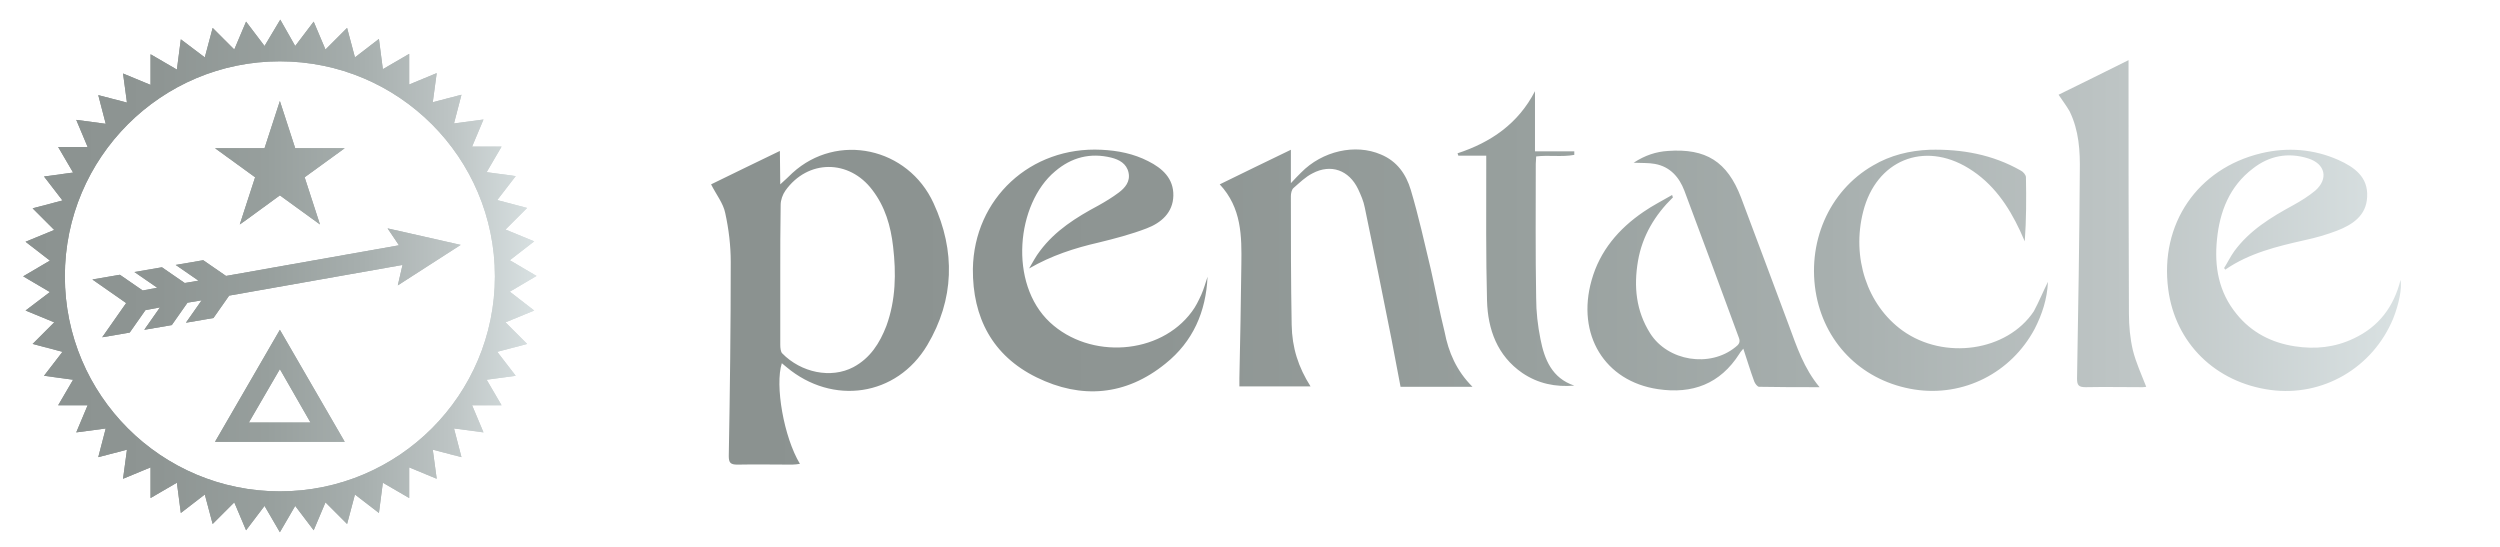
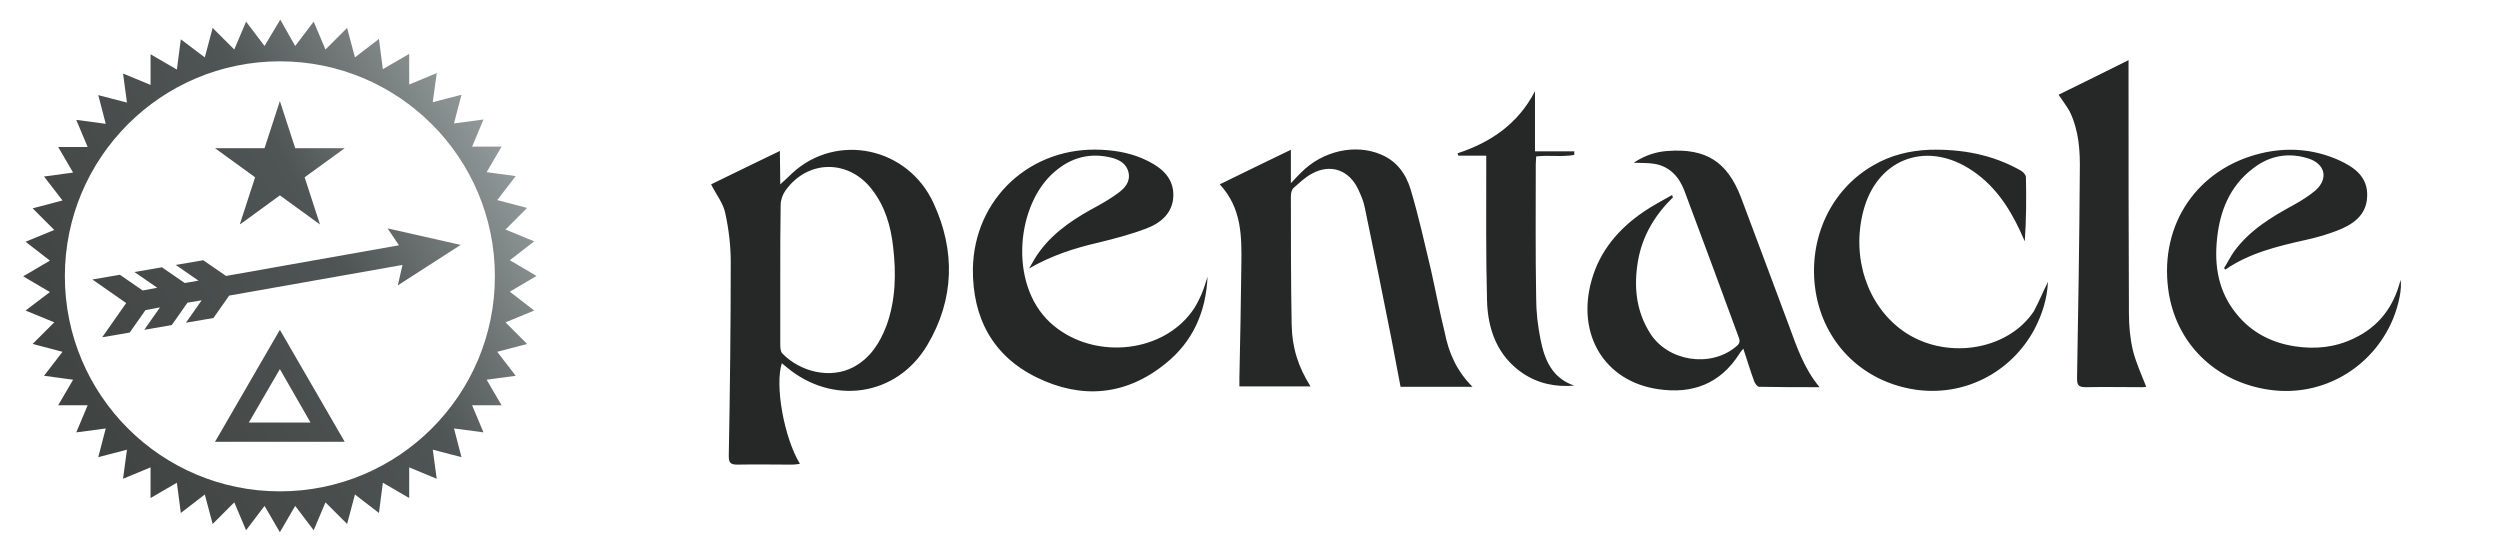
<svg xmlns="http://www.w3.org/2000/svg" xmlns:xlink="http://www.w3.org/1999/xlink" version="1.1" id="Layer_1" x="0px" y="0px" viewBox="0 0 636 139" style="enable-background:new 0 0 636 139;" xml:space="preserve">
  <style type="text/css">
- 	.st0{fill:url(#SVGID_1_);}
+ 	.st0{fill:#262828;}
	
- 		.st1{clip-path:url(#SVGID_00000163041119323113326440000017637976898528199078_);fill:url(#SVGID_00000093870341670435422910000004486831640768422831_);}
+ 		.st1{clip-path:url(#SVGID_00000004521342749124293320000003777137354089726097_);fill:url(#SVGID_00000068644231863050543800000014931562903173869447_);}
</style>
  <g id="Layer_2_1_">
</g>
-   <g id="Layer_1_1_">
-     <linearGradient id="SVGID_1_" gradientUnits="userSpaceOnUse" x1="180.9" y1="66.75" x2="610.803" y2="66.75">
-       <stop offset="0" style="stop-color:#8B9290" />
-       <stop offset="0.263" style="stop-color:#8E9593" />
-       <stop offset="0.471" style="stop-color:#979F9D" />
-       <stop offset="0.66" style="stop-color:#A7AFAE" />
-       <stop offset="0.837" style="stop-color:#BEC5C5" />
-       <stop offset="1" style="stop-color:#D9E1E2" />
-     </linearGradient>
-     <path class="st0" d="M198.5,69.8c0,6,0,11.9,0,17.9c0,0.8,0.1,1.8,0.5,2.2c4.8,4.9,12.4,6.5,18.1,3.5c4.3-2.3,6.7-6.1,8.4-10.5   c2.4-6.6,2.5-13.4,1.7-20.2c-0.6-5.2-2-10.1-5.3-14.4c-5.9-7.8-16.4-7.8-22.1,0.2c-0.7,1-1.2,2.4-1.2,3.6   C198.5,58,198.5,63.9,198.5,69.8 M198.5,46.9c1.2-1.1,2.2-2,3.1-2.9c11.4-10.4,29.4-6.5,35.9,7.7c5.6,12.1,5.3,24.5-1.6,36.1   c-7.8,13.1-24.1,15.4-35.8,5.6c-0.4-0.3-0.8-0.7-1.2-1c-1.8,5.6,0.5,18.8,4.6,25.6c-0.7,0.1-1.3,0.2-2,0.2c-4.6,0-9.3-0.1-13.9,0   c-1.8,0-2.2-0.5-2.2-2.2c0.3-16.5,0.5-32.9,0.5-49.4c0-4.1-0.5-8.3-1.4-12.4c-0.5-2.5-2.3-4.7-3.6-7.3c5.5-2.7,11.3-5.5,17.5-8.5   L198.5,46.9L198.5,46.9z M374.6,98.4h-18.3c-0.8-4-1.5-8.1-2.3-12.1c-2.2-11.2-4.5-22.4-6.8-33.5c-0.3-1.6-1-3.2-1.7-4.7   c-2.3-4.8-6.9-6.5-11.6-4c-1.8,0.9-3.3,2.4-4.8,3.7c-0.5,0.4-0.7,1.4-0.7,2.1c0,10.9,0,21.8,0.2,32.7c0.1,5.9,1.7,10.8,4.8,15.7   h-18.1c0-0.7,0-1.4,0-2.1c0.2-9.6,0.4-19.2,0.5-28.9c0.1-7.2,0.1-14.4-5.5-20.4c6-2.9,11.8-5.8,18.1-8.8v8.5c1.1-1.2,1.9-2,2.6-2.7   c5.4-5.5,13.8-7.4,20.3-4.6c4.1,1.7,6.4,5,7.6,9c2,6.7,3.5,13.5,5.1,20.2c1.2,5.3,2.2,10.7,3.5,15.9   C368.5,89.6,370.5,94.3,374.6,98.4 M425.6,50.2c-4.6,4.5-7.8,9.8-8.9,16.2c-1.1,6.5-0.5,12.7,3.1,18.4c4.5,7.1,15.2,8.8,21.7,3.5   c0.8-0.6,1.3-1.2,0.9-2.3c-4.6-12.5-9.2-25-13.9-37.5c-1.3-3.4-3.6-6.1-7.5-6.8c-1.6-0.3-3.3-0.2-5.4-0.3c2.9-1.9,5.7-2.8,8.7-3   c9.7-0.7,15.1,2.7,18.6,11.8C447,61,451,71.9,455.1,82.8c2,5.4,3.8,10.9,7.8,15.7c-5.4,0-10.4,0-15.4-0.1c-0.4,0-1-0.8-1.2-1.3   c-1-2.7-1.8-5.4-2.8-8.4c-0.4,0.5-0.8,0.9-1,1.3c-4.9,7.7-12,10.3-20.7,9c-13.6-2-20.8-13.9-16.9-27.7c2.1-7.5,6.9-13.1,13.2-17.4   c2.3-1.6,4.9-2.9,7.3-4.3C425.4,49.8,425.5,50,425.6,50.2 M565.8,68.2c0.9-1.4,1.6-2.9,2.6-4.3c3.9-5.3,9.3-8.6,15-11.7   c2-1.1,3.9-2.3,5.6-3.7c3.4-3,2.6-6.8-1.8-8.2c-5.1-1.6-9.9-0.7-14.1,2.6c-5.9,4.5-8.4,10.9-9.1,18c-0.7,6.9,0.4,13.4,5,19   c3.8,4.7,8.9,7.3,14.8,8.2c5.2,0.8,10.2,0.3,15-2c6.4-3,10.2-8.1,11.9-14.9c0.4,2.1-0.4,6.2-1.9,9.9c-5.2,12.5-17.9,19.9-31.2,18.1   c-14-1.9-24.2-11.9-26-25.6C549.4,57,559,42.9,575.2,39c6.7-1.6,13.4-1.1,19.7,1.7c4,1.8,7.6,4.3,7.3,9.4c-0.2,4.8-3.8,7.1-7.7,8.6   c-2.6,1-5.4,1.8-8.2,2.4c-7.1,1.6-14.1,3.3-20.2,7.5C566,68.4,565.9,68.3,565.8,68.2 M307.2,70.4c-0.4,8.9-3.7,16.5-10.7,22.1   c-10.1,8.2-21.4,9.1-32.8,3.5c-11.2-5.5-16.3-15.2-16.2-27.6c0.3-17.9,14.7-31.2,32.7-30.3c4.2,0.2,8.2,1,11.9,2.9   c3.6,1.8,6.5,4.4,6.4,8.8c-0.1,4.3-3.1,6.9-6.8,8.3c-3.9,1.5-8.1,2.6-12.2,3.6c-6.1,1.4-12,3.3-17.7,6.6c0.9-1.5,1.7-3.1,2.8-4.5   c3.9-5.2,9.2-8.5,14.8-11.5c1.8-1,3.6-2.1,5.2-3.3s3-2.8,2.5-5.1s-2.4-3.3-4.4-3.8c-5.3-1.3-10.1-0.1-14.3,3.5   c-9.8,8.2-11.9,28.5-1.3,38.4c10.2,9.5,28,8.3,36.1-2.7c1-1.3,1.7-2.8,2.4-4.3C306.3,73.4,306.7,71.9,307.2,70.4 M521,71.7   c-0.2,4.4-1.5,8.3-3.4,12c-6,11.2-18.1,17.3-30.5,15.4c-12.9-2-22.5-11.2-25-23.8c-2.6-13.4,3.1-26.7,14.4-33.2   c4.4-2.6,9.3-3.8,14.4-4c8.2-0.2,16,1.2,23.2,5.3c0.6,0.3,1.3,1.1,1.3,1.7c0.1,5.4,0.1,10.8-0.3,16.3c-0.4-0.9-0.8-1.8-1.2-2.7   c-3-6.4-6.9-12.1-13.1-15.9c-11.4-7-23.5-2-26.8,11c-3,11.7,1,23.8,10,30.3c10.6,7.6,26.6,5.3,33.4-4.9   C518.7,76.8,519.7,74.3,521,71.7 M523.7,24.1c5.9-2.9,11.6-5.7,17.8-8.8c0,1.1,0,1.8,0,2.5c0,20.7,0,41.3,0.1,62   c0,3.1,0.3,6.3,1,9.3c0.8,3.2,2.2,6.2,3.4,9.3c0,0-0.5,0.1-0.9,0.1c-4.8,0-9.7-0.1-14.5,0c-1.8,0-2.2-0.5-2.2-2.2   c0.3-17.5,0.6-35.1,0.7-52.6c0.1-5.3-0.2-10.5-2.6-15.4C525.7,26.9,524.7,25.6,523.7,24.1 M400.5,98.1c-4.8,0.4-9.2-0.5-13.2-3.2   c-6.4-4.4-8.8-11.1-9-18.4c-0.3-11.3-0.2-22.7-0.2-34.1c0-0.8,0-1.7,0-2.8H371c-0.1-0.2-0.1-0.4-0.2-0.6   c8.5-2.8,15.4-7.5,19.7-15.8v15.3h10c0,0.3,0,0.6,0,0.9c-3.2,0.6-6.5,0-9.7,0.4c0,0.7-0.1,1.3-0.1,1.9c0,11.4-0.1,22.7,0.1,34.1   c0,3.5,0.4,7,1.1,10.5C392.9,91.4,394.8,96.2,400.5,98.1" />
+   <path class="st0" d="M198.5,69.8c0,6,0,11.9,0,17.9c0,0.8,0.1,1.8,0.5,2.2c4.8,4.9,12.4,6.5,18.1,3.5c4.3-2.3,6.7-6.1,8.4-10.5  c2.4-6.6,2.5-13.4,1.7-20.2c-0.6-5.2-2-10.1-5.3-14.4c-5.9-7.8-16.4-7.8-22.1,0.2c-0.7,1-1.2,2.4-1.2,3.6  C198.5,58,198.5,63.9,198.5,69.8 M198.5,46.9c1.2-1.1,2.2-2,3.1-2.9c11.4-10.4,29.4-6.5,35.9,7.7c5.6,12.1,5.3,24.5-1.6,36.1  c-7.8,13.1-24.1,15.4-35.8,5.6c-0.4-0.3-0.8-0.7-1.2-1c-1.8,5.6,0.5,18.8,4.6,25.6c-0.7,0.1-1.3,0.2-2,0.2c-4.6,0-9.3-0.1-13.9,0  c-1.8,0-2.2-0.5-2.2-2.2c0.3-16.5,0.5-32.9,0.5-49.4c0-4.1-0.5-8.3-1.4-12.4c-0.5-2.5-2.3-4.7-3.6-7.3c5.5-2.7,11.3-5.5,17.5-8.5  L198.5,46.9L198.5,46.9z M374.6,98.4h-18.3c-0.8-4-1.5-8.1-2.3-12.1c-2.2-11.2-4.5-22.4-6.8-33.5c-0.3-1.6-1-3.2-1.7-4.7  c-2.3-4.8-6.9-6.5-11.6-4c-1.8,0.9-3.3,2.4-4.8,3.7c-0.5,0.4-0.7,1.4-0.7,2.1c0,10.9,0,21.8,0.2,32.7c0.1,5.9,1.7,10.8,4.8,15.7  h-18.1c0-0.7,0-1.4,0-2.1c0.2-9.6,0.4-19.2,0.5-28.9c0.1-7.2,0.1-14.4-5.5-20.4c6-2.9,11.8-5.8,18.1-8.8v8.5c1.1-1.2,1.9-2,2.6-2.7  c5.4-5.5,13.8-7.4,20.3-4.6c4.1,1.7,6.4,5,7.6,9c2,6.7,3.5,13.5,5.1,20.2c1.2,5.3,2.2,10.7,3.5,15.9  C368.5,89.6,370.5,94.3,374.6,98.4 M425.6,50.2c-4.6,4.5-7.8,9.8-8.9,16.2c-1.1,6.5-0.5,12.7,3.1,18.4c4.5,7.1,15.2,8.8,21.7,3.5  c0.8-0.6,1.3-1.2,0.9-2.3c-4.6-12.5-9.2-25-13.9-37.5c-1.3-3.4-3.6-6.1-7.5-6.8c-1.6-0.3-3.3-0.2-5.4-0.3c2.9-1.9,5.7-2.8,8.7-3  c9.7-0.7,15.1,2.7,18.6,11.8C447,61,451,71.9,455.1,82.8c2,5.4,3.8,10.9,7.8,15.7c-5.4,0-10.4,0-15.4-0.1c-0.4,0-1-0.8-1.2-1.3  c-1-2.7-1.8-5.4-2.8-8.4c-0.4,0.5-0.8,0.9-1,1.3c-4.9,7.7-12,10.3-20.7,9c-13.6-2-20.8-13.9-16.9-27.7c2.1-7.5,6.9-13.1,13.2-17.4  c2.3-1.6,4.9-2.9,7.3-4.3C425.4,49.8,425.5,50,425.6,50.2 M565.8,68.2c0.9-1.4,1.6-2.9,2.6-4.3c3.9-5.3,9.3-8.6,15-11.7  c2-1.1,3.9-2.3,5.6-3.7c3.4-3,2.6-6.8-1.8-8.2c-5.1-1.6-9.9-0.7-14.1,2.6c-5.9,4.5-8.4,10.9-9.1,18c-0.7,6.9,0.4,13.4,5,19  c3.8,4.7,8.9,7.3,14.8,8.2c5.2,0.8,10.2,0.3,15-2c6.4-3,10.2-8.1,11.9-14.9c0.4,2.1-0.4,6.2-1.9,9.9c-5.2,12.5-17.9,19.9-31.2,18.1  c-14-1.9-24.2-11.9-26-25.6C549.4,57,559,42.9,575.2,39c6.7-1.6,13.4-1.1,19.7,1.7c4,1.8,7.6,4.3,7.3,9.4c-0.2,4.8-3.8,7.1-7.7,8.6  c-2.6,1-5.4,1.8-8.2,2.4c-7.1,1.6-14.1,3.3-20.2,7.5C566,68.4,565.9,68.3,565.8,68.2 M307.2,70.4c-0.4,8.9-3.7,16.5-10.7,22.1  c-10.1,8.2-21.4,9.1-32.8,3.5c-11.2-5.5-16.3-15.2-16.2-27.6c0.3-17.9,14.7-31.2,32.7-30.3c4.2,0.2,8.2,1,11.9,2.9  c3.6,1.8,6.5,4.4,6.4,8.8c-0.1,4.3-3.1,6.9-6.8,8.3c-3.9,1.5-8.1,2.6-12.2,3.6c-6.1,1.4-12,3.3-17.7,6.6c0.9-1.5,1.7-3.1,2.8-4.5  c3.9-5.2,9.2-8.5,14.8-11.5c1.8-1,3.6-2.1,5.2-3.3s3-2.8,2.5-5.1s-2.4-3.3-4.4-3.8c-5.3-1.3-10.1-0.1-14.3,3.5  c-9.8,8.2-11.9,28.5-1.3,38.4c10.2,9.5,28,8.3,36.1-2.7c1-1.3,1.7-2.8,2.4-4.3C306.3,73.4,306.7,71.9,307.2,70.4 M521,71.7  c-0.2,4.4-1.5,8.3-3.4,12c-6,11.2-18.1,17.3-30.5,15.4c-12.9-2-22.5-11.2-25-23.8c-2.6-13.4,3.1-26.7,14.4-33.2  c4.4-2.6,9.3-3.8,14.4-4c8.2-0.2,16,1.2,23.2,5.3c0.6,0.3,1.3,1.1,1.3,1.7c0.1,5.4,0.1,10.8-0.3,16.3c-0.4-0.9-0.8-1.8-1.2-2.7  c-3-6.4-6.9-12.1-13.1-15.9c-11.4-7-23.5-2-26.8,11c-3,11.7,1,23.8,10,30.3c10.6,7.6,26.6,5.3,33.4-4.9  C518.7,76.8,519.7,74.3,521,71.7 M523.7,24.1c5.9-2.9,11.6-5.7,17.8-8.8c0,1.1,0,1.8,0,2.5c0,20.7,0,41.3,0.1,62  c0,3.1,0.3,6.3,1,9.3c0.8,3.2,2.2,6.2,3.4,9.3c0,0-0.5,0.1-0.9,0.1c-4.8,0-9.7-0.1-14.5,0c-1.8,0-2.2-0.5-2.2-2.2  c0.3-17.5,0.6-35.1,0.7-52.6c0.1-5.3-0.2-10.5-2.6-15.4C525.7,26.9,524.7,25.6,523.7,24.1 M400.5,98.1c-4.8,0.4-9.2-0.5-13.2-3.2  c-6.4-4.4-8.8-11.1-9-18.4c-0.3-11.3-0.2-22.7-0.2-34.1c0-0.8,0-1.7,0-2.8H371c-0.1-0.2-0.1-0.4-0.2-0.6c8.5-2.8,15.4-7.5,19.7-15.8  v15.3h10c0,0.3,0,0.6,0,0.9c-3.2,0.6-6.5,0-9.7,0.4c0,0.7-0.1,1.3-0.1,1.9c0,11.4-0.1,22.7,0.1,34.1c0,3.5,0.4,7,1.1,10.5  C392.9,91.4,394.8,96.2,400.5,98.1" />
+   <g>
    <g>
      <g>
        <g>
-           <g>
-             <defs>
-               <path id="SVGID_00000080913362284230403440000007521206957522687158_" d="M71.2,93.9l7.8,13.6H63.3L71.2,93.9z M54.7,112.4h33        L71.2,83.9L54.7,112.4z M101.5,62.4l-44,7.8l-5.8-4l-7,1.2l5.8,4L47,72l-5.8-4l-7,1.2l5.8,4l-3.7,0.7l-5.8-4l-7,1.2l8.6,6        L26,85.8l7-1.2l4-5.7l3.7-0.7l-4,5.7l7-1.2l4-5.7l3.6-0.6l-4,5.7l7-1.2l4-5.7l44.1-7.8l-1.2,5.2l16-10.3l-18.6-4.2L101.5,62.4        z M67.3,37.7H54.7l10.2,7.4l-3.9,12l1.7-1.2l0,0l0,0l8.5-6.2l10.2,7.4l-3.9-12l10.2-7.4H75.1l-3.9-12L67.3,37.7z M16.5,70.3        c0-30.2,24.5-54.7,54.7-54.7s54.7,24.5,54.7,54.7S101.4,125,71.2,125S16.5,100.5,16.5,70.3 M71.3,5L71.3,5L71.3,5l-4,6.7        l-4.7-6.2l-3,7.1l-5.5-5.5l-2,7.5L46,10l-1,7.7l-6.7-3.9v7.8l-7-2.9l1,7.4L25,24.2l1.9,7.3l-7.5-1l2.9,6.9h-7.5l3.8,6.5        l-7.4,1l4.7,6.1l-7.6,2l5.5,5.5l-7.3,3l6.2,4.8l-6.8,4l0,0l0,0l6.8,4L6.5,79l7.3,3l-5.5,5.5l7.6,2l-4.7,6.1l7.4,1l-3.8,6.5        h7.5l-2.9,6.9l7.5-1l-1.9,7.3l7.3-1.9l-1,7.4l7-2.9v7.8l6.7-3.9l1,7.7l6.1-4.7l2,7.5l5.5-5.5l3,7.1l4.7-6.2l3.9,6.7v-0.1v0.1        l3.9-6.7l4.7,6.2l3-7.1l5.5,5.5l2-7.5l6.1,4.7l1-7.7l6.7,3.9v-7.8l7,2.9l-1-7.4l7.3,1.9l-1.9-7.3l7.5,1l-2.9-6.9h7.5l-3.8-6.5        l7.4-1l-4.7-6.1l7.6-2l-5.5-5.5l7.3-3l-6.2-4.8l6.8-4l0,0l0,0l-6.8-4l6.2-4.8l-7.3-3l5.5-5.5l-7.6-2l4.7-6.1l-7.4-1l3.8-6.5        h-7.5l2.9-6.9l-7.5,1l1.9-7.3l-7.3,1.9l1-7.4l-7,2.9v-7.8l-6.7,3.9l-1-7.7l-6.1,4.7l-2-7.5l-5.5,5.5l-3-7.1l-4.7,6.2L71.3,5z" />
-             </defs>
-             <linearGradient id="SVGID_00000080192589627621620030000006622924877007491214_" gradientUnits="userSpaceOnUse" x1="5.9" y1="70.2" x2="136.5" y2="70.2">
-               <stop offset="0" style="stop-color:#8B9290" />
-               <stop offset="0.263" style="stop-color:#8E9593" />
-               <stop offset="0.471" style="stop-color:#979F9D" />
-               <stop offset="0.66" style="stop-color:#A7AFAE" />
-               <stop offset="0.837" style="stop-color:#BEC5C5" />
-               <stop offset="1" style="stop-color:#D9E1E2" />
-             </linearGradient>
-             <use xlink:href="#SVGID_00000080913362284230403440000007521206957522687158_" style="overflow:visible;fill:url(#SVGID_00000080192589627621620030000006622924877007491214_);" />
-             <clipPath id="SVGID_00000074434922595354241170000015853897027749929910_">
-               <use xlink:href="#SVGID_00000080913362284230403440000007521206957522687158_" style="overflow:visible;" />
-             </clipPath>
-             <linearGradient id="SVGID_00000171703507180741061420000004871556149586394538_" gradientUnits="userSpaceOnUse" x1="-1504.142" y1="102.106" x2="-1503.123" y2="102.106" gradientTransform="matrix(128.3328 0 0 128.3328 193036.531 -13033.255)">
-               <stop offset="0" style="stop-color:#8B9290" />
-               <stop offset="0.263" style="stop-color:#8E9593" />
-               <stop offset="0.471" style="stop-color:#979F9D" />
-               <stop offset="0.66" style="stop-color:#A7AFAE" />
-               <stop offset="0.837" style="stop-color:#BEC5C5" />
-               <stop offset="1" style="stop-color:#D9E1E2" />
-             </linearGradient>
-             <rect x="5.8" y="5" style="clip-path:url(#SVGID_00000074434922595354241170000015853897027749929910_);fill:url(#SVGID_00000171703507180741061420000004871556149586394538_);" width="130.8" height="130.6" />
-           </g>
+           <defs>
+             <path id="SVGID_1_" d="M71.2,93.9l7.8,13.6H63.3L71.2,93.9z M54.7,112.4h33L71.2,83.9L54.7,112.4z M101.5,62.4l-44,7.8l-5.8-4       l-7,1.2l5.8,4L47,72l-5.8-4l-7,1.2l5.8,4l-3.7,0.7l-5.8-4l-7,1.2l8.6,6L26,85.8l7-1.2l4-5.7l3.7-0.7l-4,5.7l7-1.2l4-5.7       l3.6-0.6l-4,5.7l7-1.2l4-5.7l44.1-7.8l-1.2,5.2l16-10.3l-18.6-4.2L101.5,62.4z M67.3,37.7H54.7l10.2,7.4l-3.9,12l1.7-1.2l0,0       l0,0l8.5-6.2l10.2,7.4l-3.9-12l10.2-7.4H75.1l-3.9-12L67.3,37.7z M16.5,70.3c0-30.2,24.5-54.7,54.7-54.7s54.7,24.5,54.7,54.7       S101.4,125,71.2,125S16.5,100.5,16.5,70.3 M71.3,5L71.3,5L71.3,5l-4,6.7l-4.7-6.2l-3,7.1l-5.5-5.5l-2,7.5L46,10l-1,7.7       l-6.7-3.9v7.8l-7-2.9l1,7.4L25,24.2l1.9,7.3l-7.5-1l2.9,6.9h-7.5l3.8,6.5l-7.4,1l4.7,6.1l-7.6,2l5.5,5.5l-7.3,3l6.2,4.8l-6.8,4       l0,0l0,0l6.8,4L6.5,79l7.3,3l-5.5,5.5l7.6,2l-4.7,6.1l7.4,1l-3.8,6.5h7.5l-2.9,6.9l7.5-1l-1.9,7.3l7.3-1.9l-1,7.4l7-2.9v7.8       l6.7-3.9l1,7.7l6.1-4.7l2,7.5l5.5-5.5l3,7.1l4.7-6.2l3.9,6.7v-0.1v0.1l3.9-6.7l4.7,6.2l3-7.1l5.5,5.5l2-7.5l6.1,4.7l1-7.7       l6.7,3.9v-7.8l7,2.9l-1-7.4l7.3,1.9l-1.9-7.3l7.5,1l-2.9-6.9h7.5l-3.8-6.5l7.4-1l-4.7-6.1l7.6-2l-5.5-5.5l7.3-3l-6.2-4.8l6.8-4       l0,0l0,0l-6.8-4l6.2-4.8l-7.3-3l5.5-5.5l-7.6-2l4.7-6.1l-7.4-1l3.8-6.5h-7.5l2.9-6.9l-7.5,1l1.9-7.3l-7.3,1.9l1-7.4l-7,2.9       v-7.8l-6.7,3.9l-1-7.7l-6.1,4.7l-2-7.5l-5.5,5.5l-3-7.1l-4.7,6.2L71.3,5z" />
+           </defs>
+           <clipPath id="SVGID_00000160870173950835466450000006413991142086967182_">
+             <use xlink:href="#SVGID_1_" style="overflow:visible;" />
+           </clipPath>
+           <linearGradient id="SVGID_00000090994190988436037560000016198916920718856354_" gradientUnits="userSpaceOnUse" x1="-848.385" y1="-17.584" x2="-847.18" y2="-18.279" gradientTransform="matrix(128.3328 0 0 128.3328 108869.547 2371.486)">
+             <stop offset="1.818783e-03" style="stop-color:#3A3E3D" />
+             <stop offset="0.587" style="stop-color:#4F5554" />
+             <stop offset="1" style="stop-color:#B3BABB" />
+           </linearGradient>
+           <rect x="5.8" y="5" style="clip-path:url(#SVGID_00000160870173950835466450000006413991142086967182_);fill:url(#SVGID_00000090994190988436037560000016198916920718856354_);" width="130.8" height="130.6" />
        </g>
      </g>
    </g>
  </g>
</svg>
